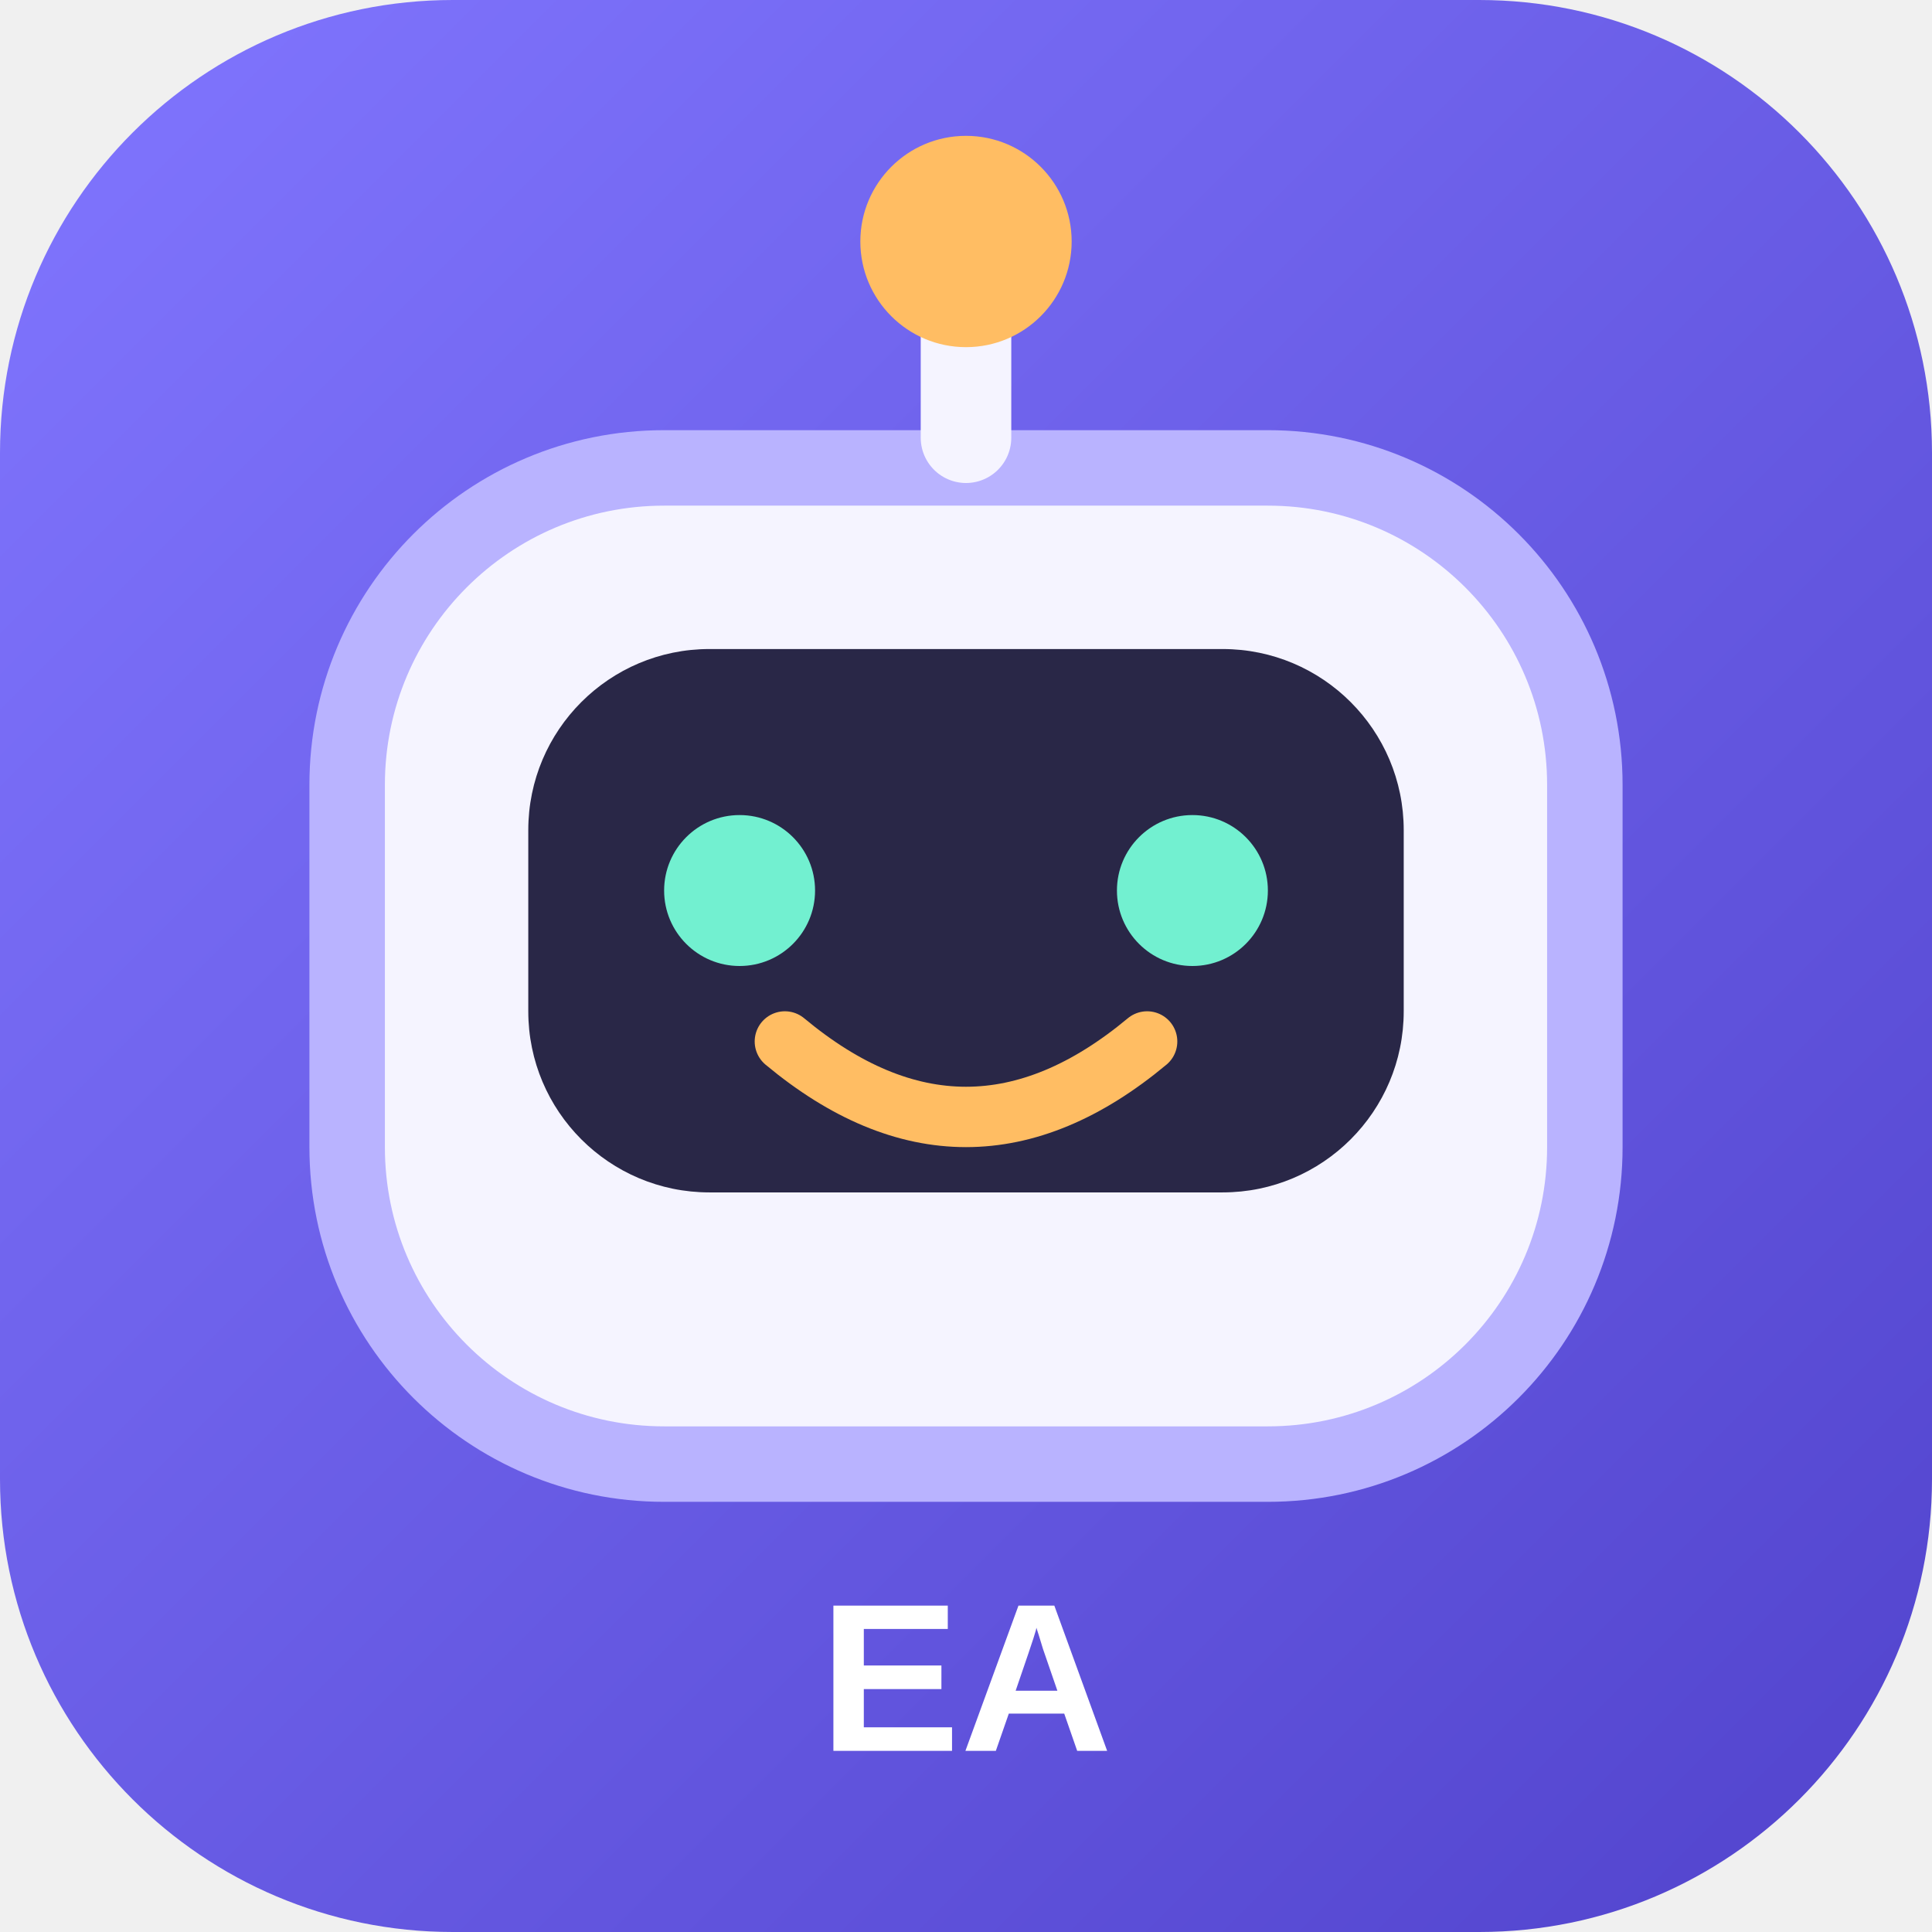
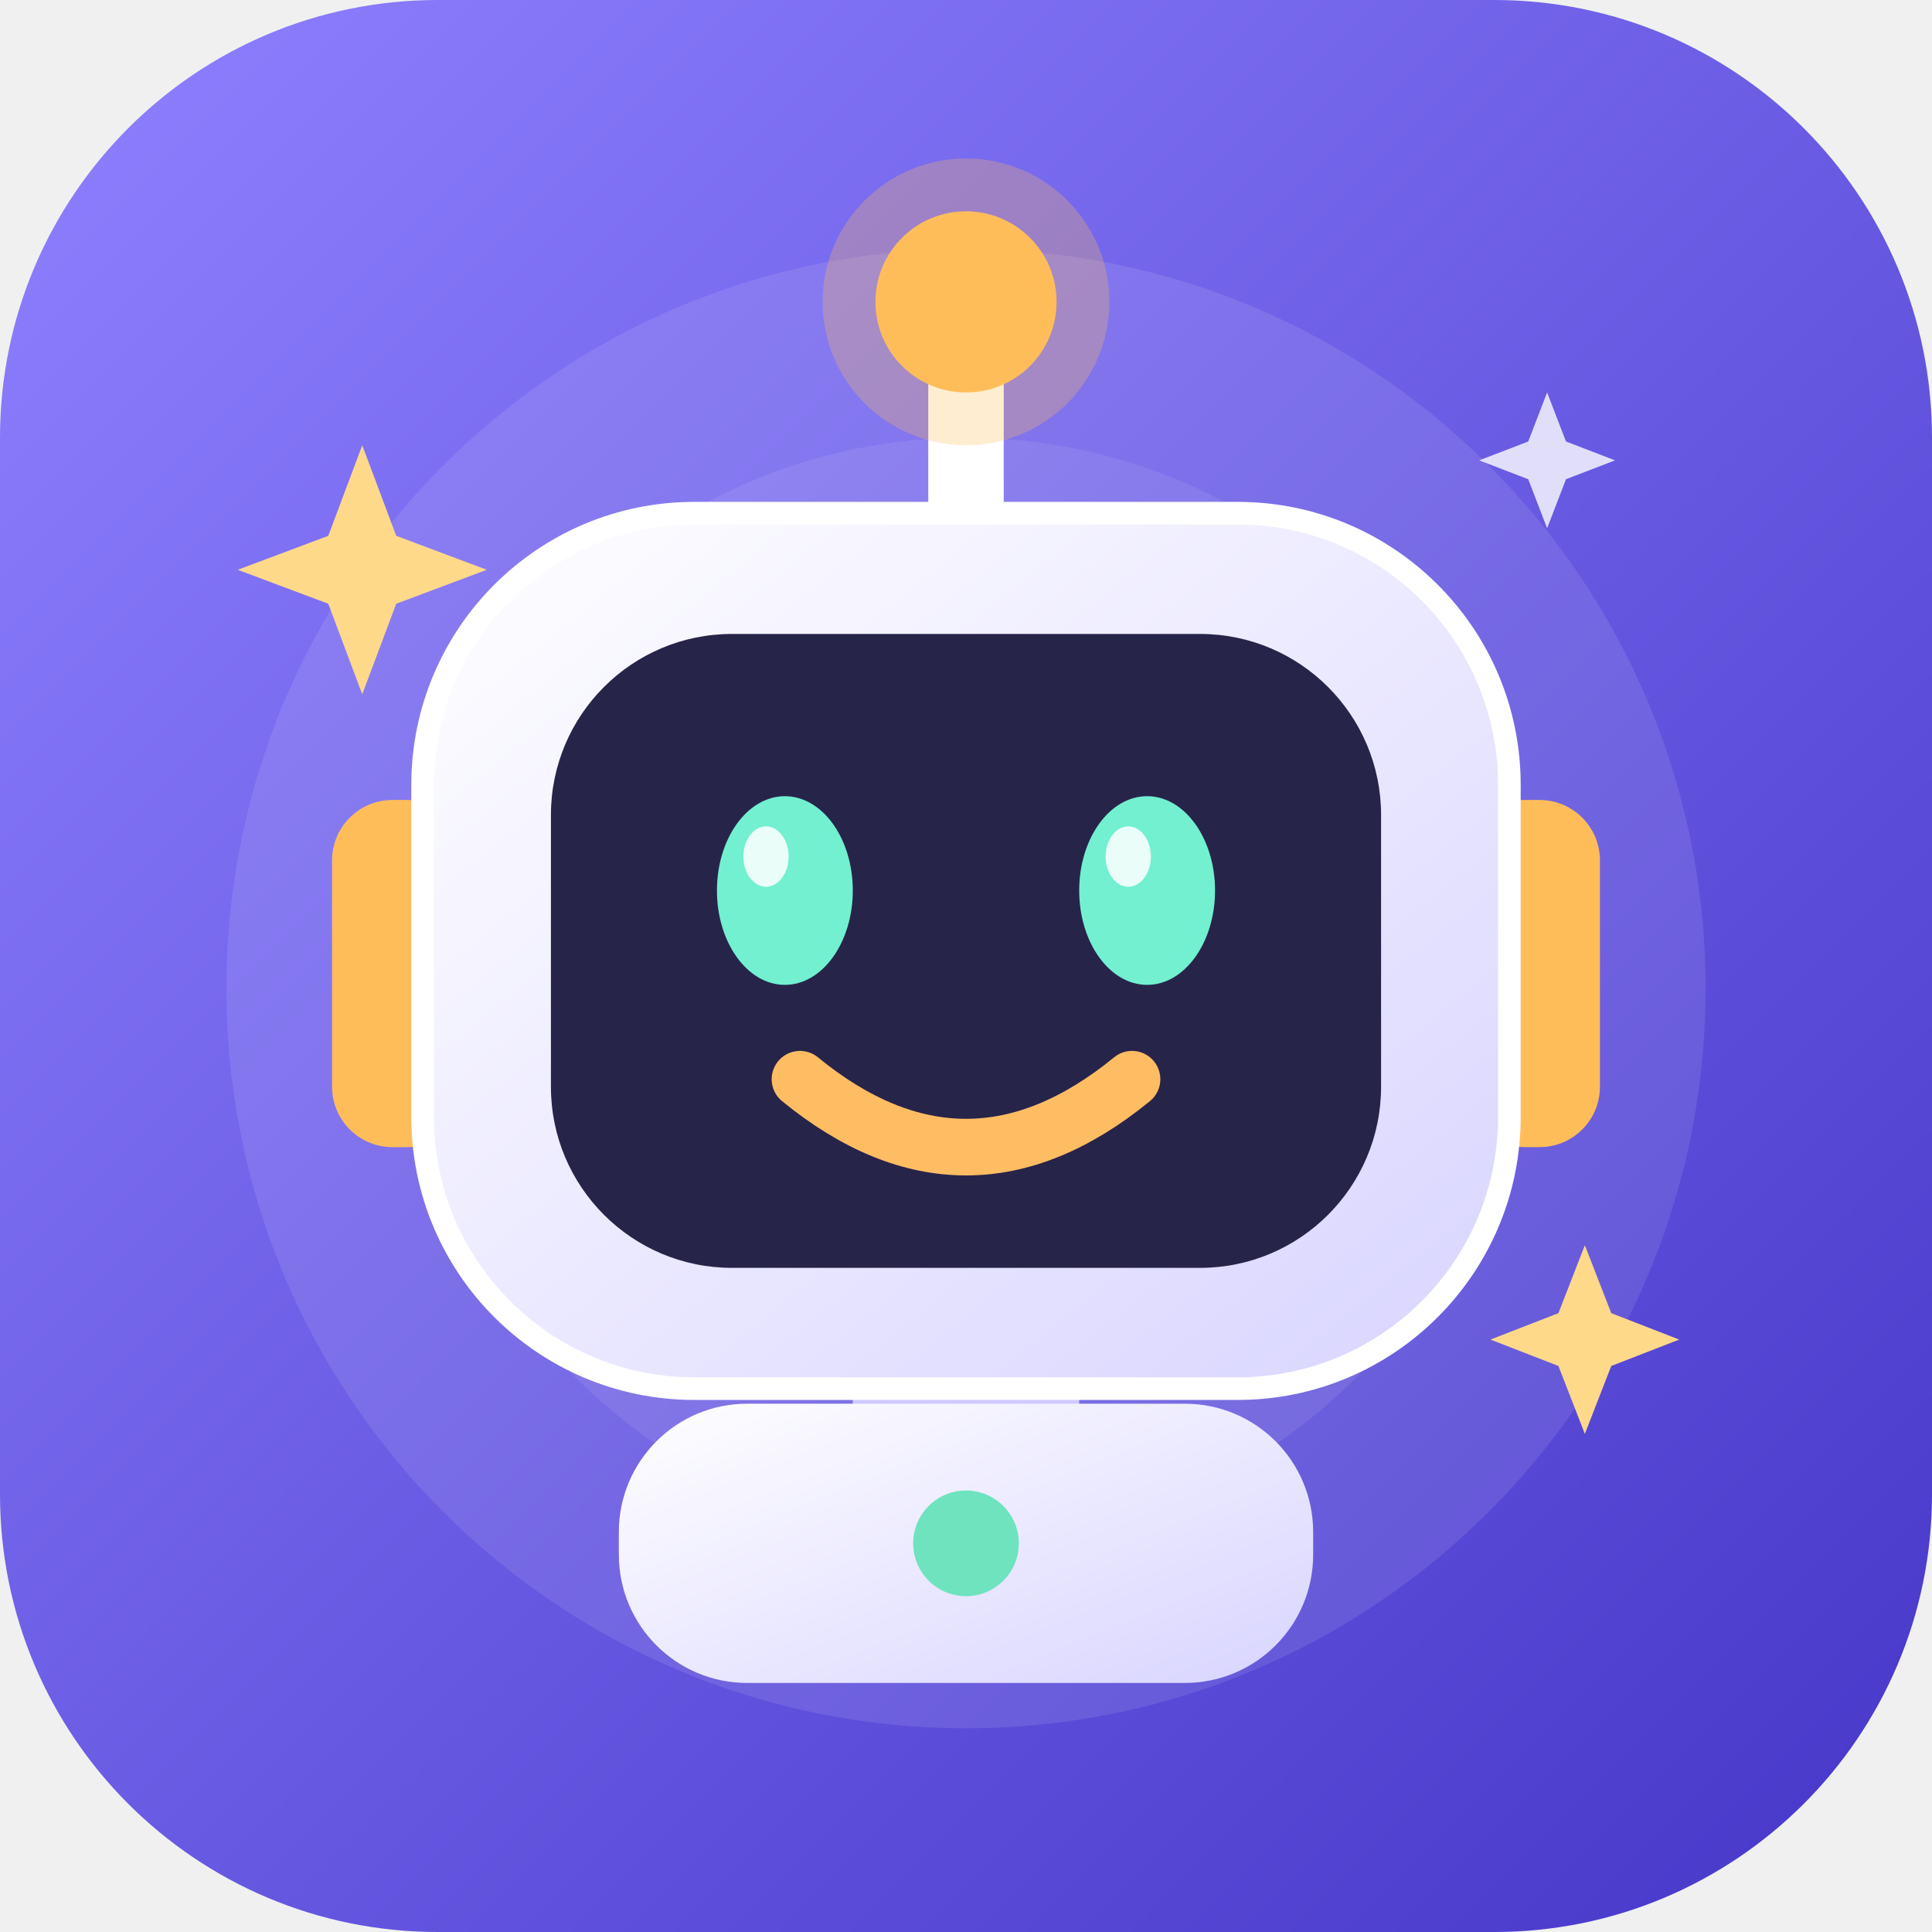
- <svg xmlns="http://www.w3.org/2000/svg" viewBox="0 0 128 128">
+ <svg xmlns="http://www.w3.org/2000/svg" viewBox="0 0 512 512" width="512" height="512">
  <defs>
-     <linearGradient id="g" x1="0" y1="0" x2="1" y2="1">
-       <stop stop-color="#8176ff" />
-       <stop offset="1" stop-color="#5143cc" />
+     <linearGradient id="bg" x1="0" y1="0" x2="1" y2="1">
+       <stop offset="0" stop-color="#8f81ff" />
+       <stop offset="1" stop-color="#4536c8" />
+     </linearGradient>
+     <linearGradient id="hd" x1="0" y1="0" x2="1" y2="1">
+       <stop offset="0" stop-color="#ffffff" />
+       <stop offset="1" stop-color="#d8d4ff" />
    </linearGradient>
  </defs>
-   <rect width="128" height="128" rx="30" fill="url(#g)" />
-   <rect x="23" y="31" width="82" height="66" rx="21" fill="#f5f4ff" stroke="#b9b3ff" stroke-width="5" />
-   <rect x="35" y="43" width="58" height="36" rx="12" fill="#292747" />
-   <circle cx="49" cy="59" r="5" fill="#72f0d0" />
-   <circle cx="79" cy="59" r="5" fill="#72f0d0" />
-   <path d="M52 69 Q64 79 76 69" fill="none" stroke="#ffbd63" stroke-width="4" stroke-linecap="round" />
-   <path d="M64 20 V29" stroke="#f5f4ff" stroke-width="6" stroke-linecap="round" />
-   <circle cx="64" cy="16" r="7" fill="#ffbd63" />
-   <text x="64" y="116" font-size="14" font-family="Arial,sans-serif" font-weight="bold" text-anchor="middle" fill="#fff">EA</text>
+   <rect width="512" height="512" rx="116" fill="url(#bg)" />
+   <circle cx="256" cy="262" r="196" fill="#fff" opacity=".10" />
+   <circle cx="256" cy="262" r="146" fill="#fff" opacity=".08" />
+   <rect x="246" y="86" width="20" height="58" rx="10" fill="#fff" />
+   <circle cx="256" cy="80" r="24" fill="#ffbd5a" />
+   <circle cx="256" cy="80" r="38" fill="#ffbd5a" opacity=".28" />
+   <rect x="88" y="212" width="36" height="92" rx="16" fill="#ffbd5a" />
+   <rect x="388" y="212" width="36" height="92" rx="16" fill="#ffbd5a" />
+   <rect x="226" y="352" width="60" height="30" rx="8" fill="#cfc9ff" />
+   <rect x="164" y="372" width="184" height="74" rx="34" fill="url(#hd)" />
+   <circle cx="256" cy="409" r="14" fill="#6ee3be" />
+   <rect x="112" y="136" width="288" height="232" rx="72" fill="url(#hd)" stroke="#fff" stroke-width="6" />
+   <rect x="146" y="168" width="220" height="168" rx="48" fill="#27244a" />
+   <ellipse cx="208" cy="236" rx="18" ry="25" fill="#72f0d0" />
+   <ellipse cx="304" cy="236" rx="18" ry="25" fill="#72f0d0" />
+   <ellipse cx="203" cy="227" rx="6" ry="8" fill="#fff" opacity=".85" />
+   <ellipse cx="299" cy="227" rx="6" ry="8" fill="#fff" opacity=".85" />
+   <path d="M212 286 Q256 322 300 286" fill="none" stroke="#ffbd63" stroke-width="15" stroke-linecap="round" />
+   <path d="M96 118 l9 24 24 9 -24 9 -9 24 -9 -24 -24 -9 24 -9z" fill="#ffd98a" />
+   <path d="M420 330 l7 18 18 7 -18 7 -7 18 -7 -18 -18 -7 18 -7z" fill="#ffd98a" />
+   <path d="M410 104 l5 13 13 5 -13 5 -5 13 -5 -13 -13 -5 13 -5z" fill="#fff" opacity=".8" />
</svg>
